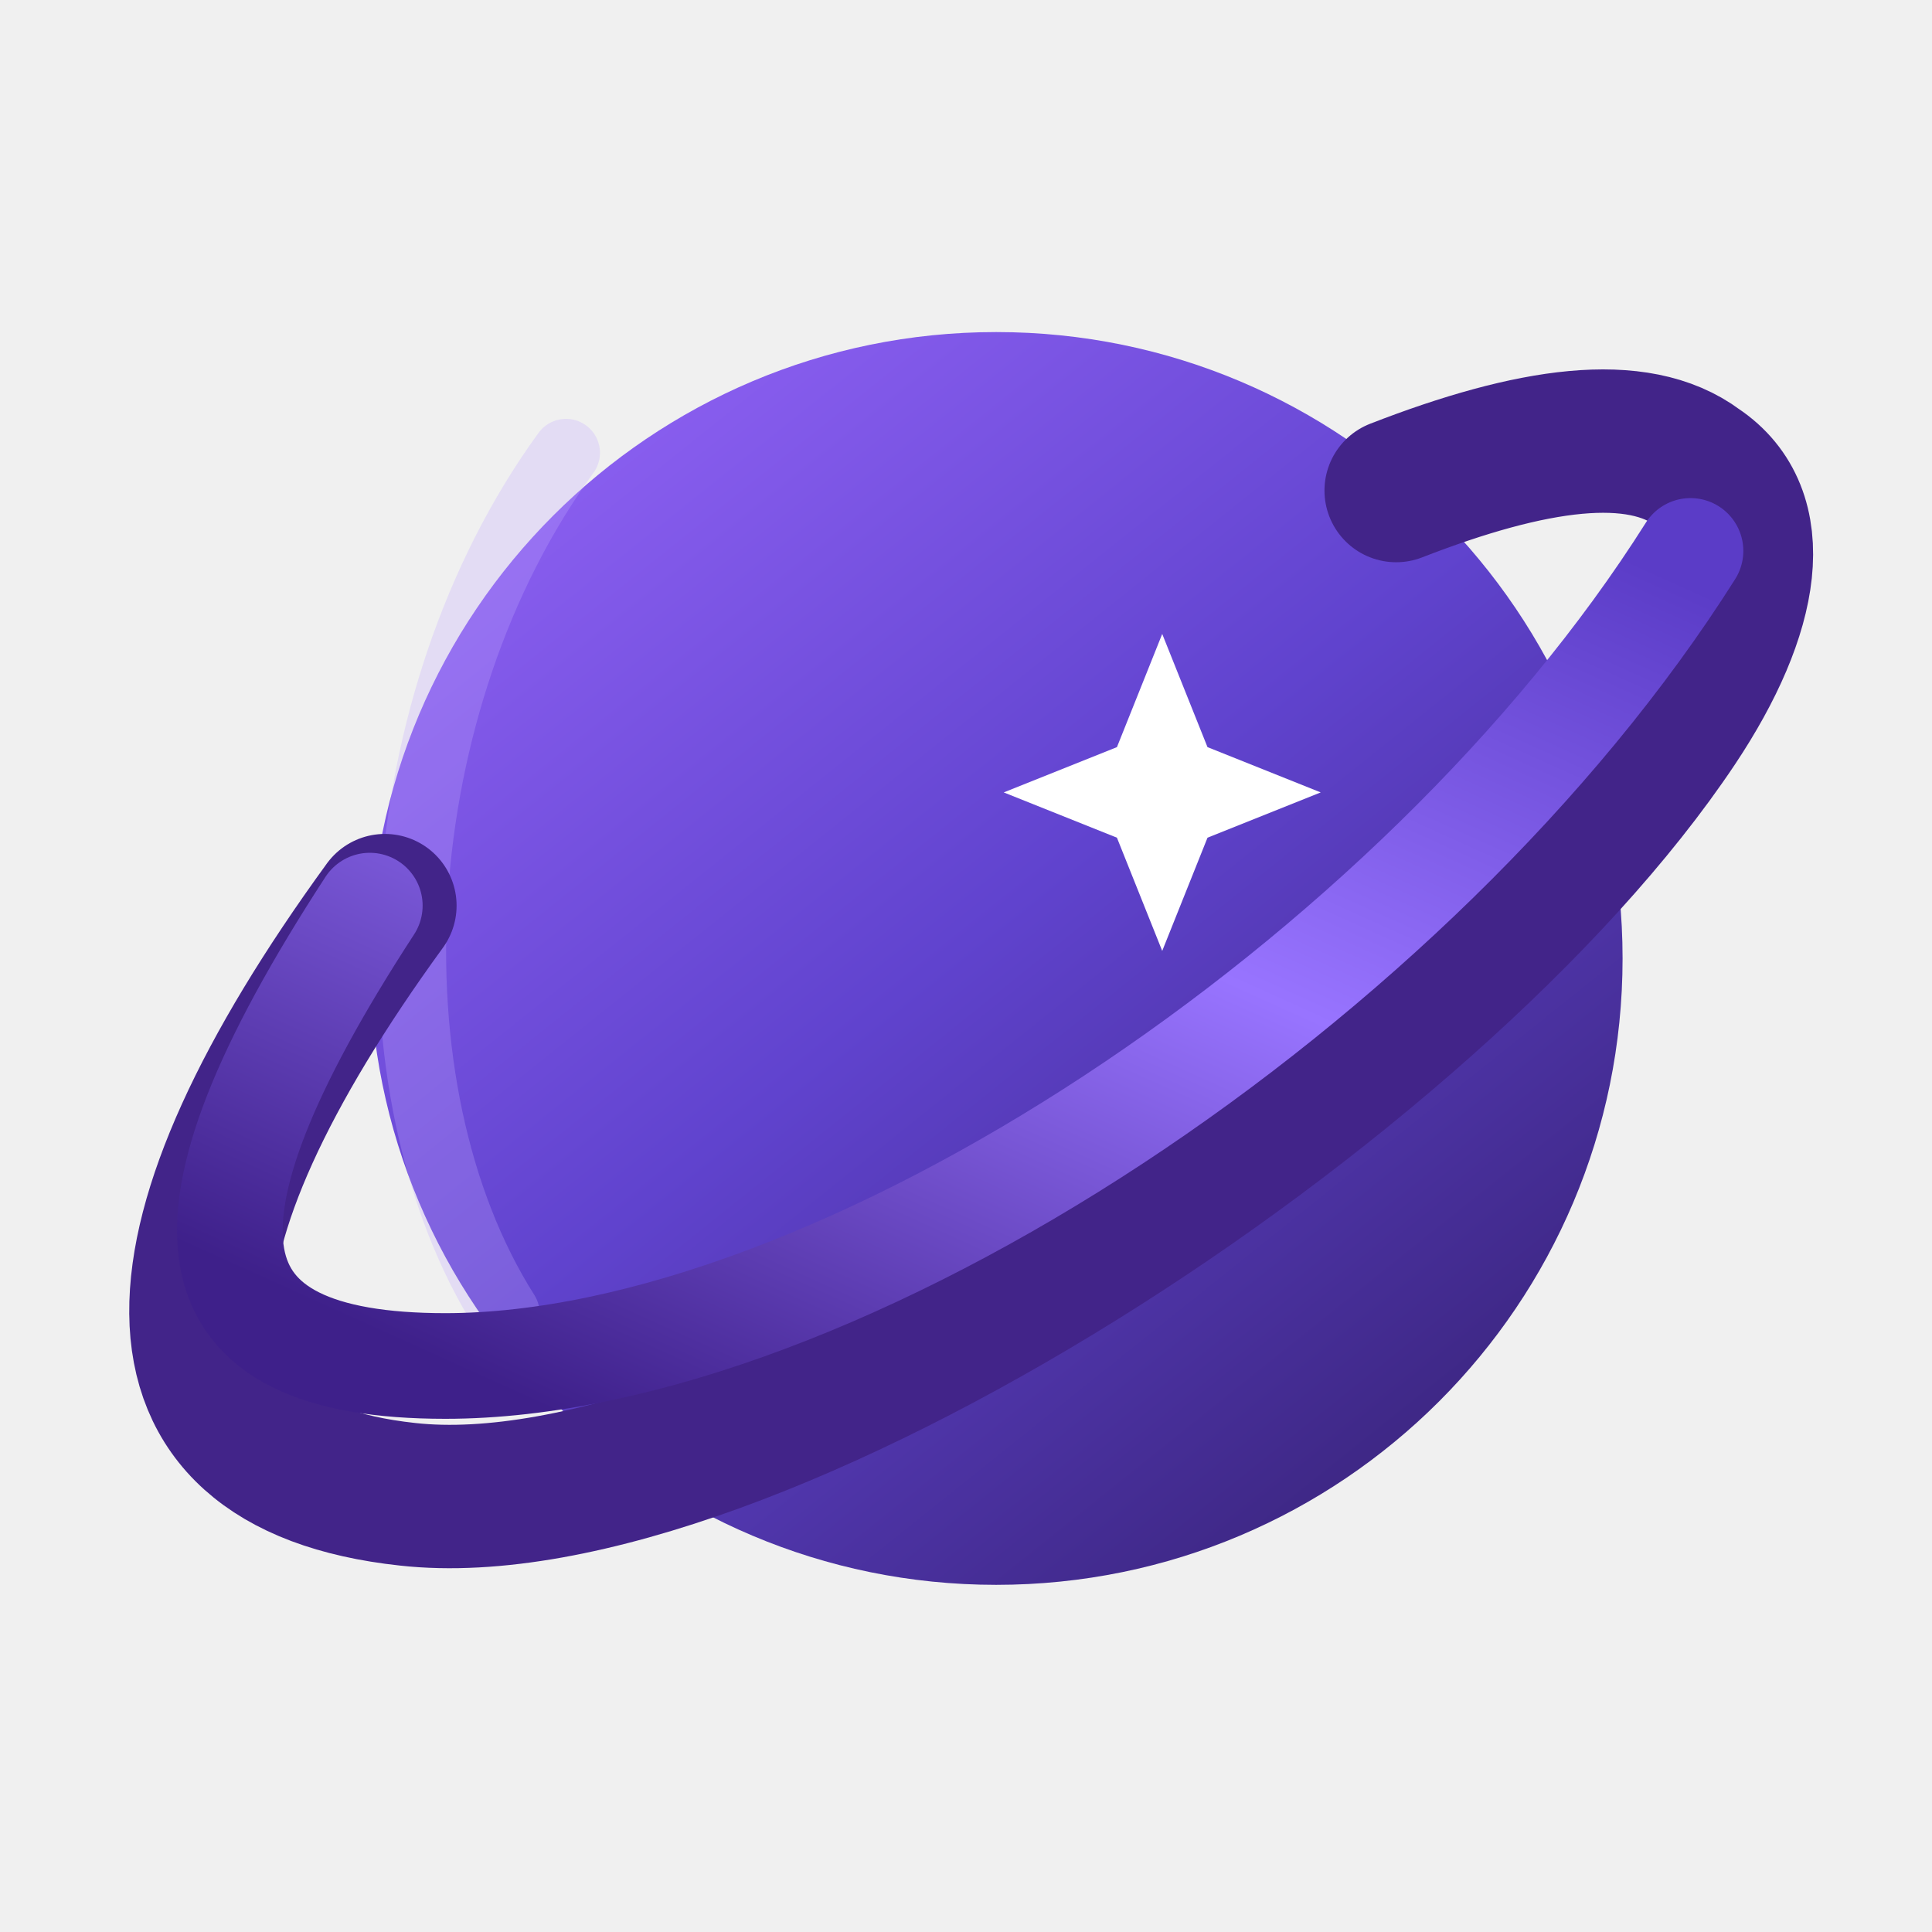
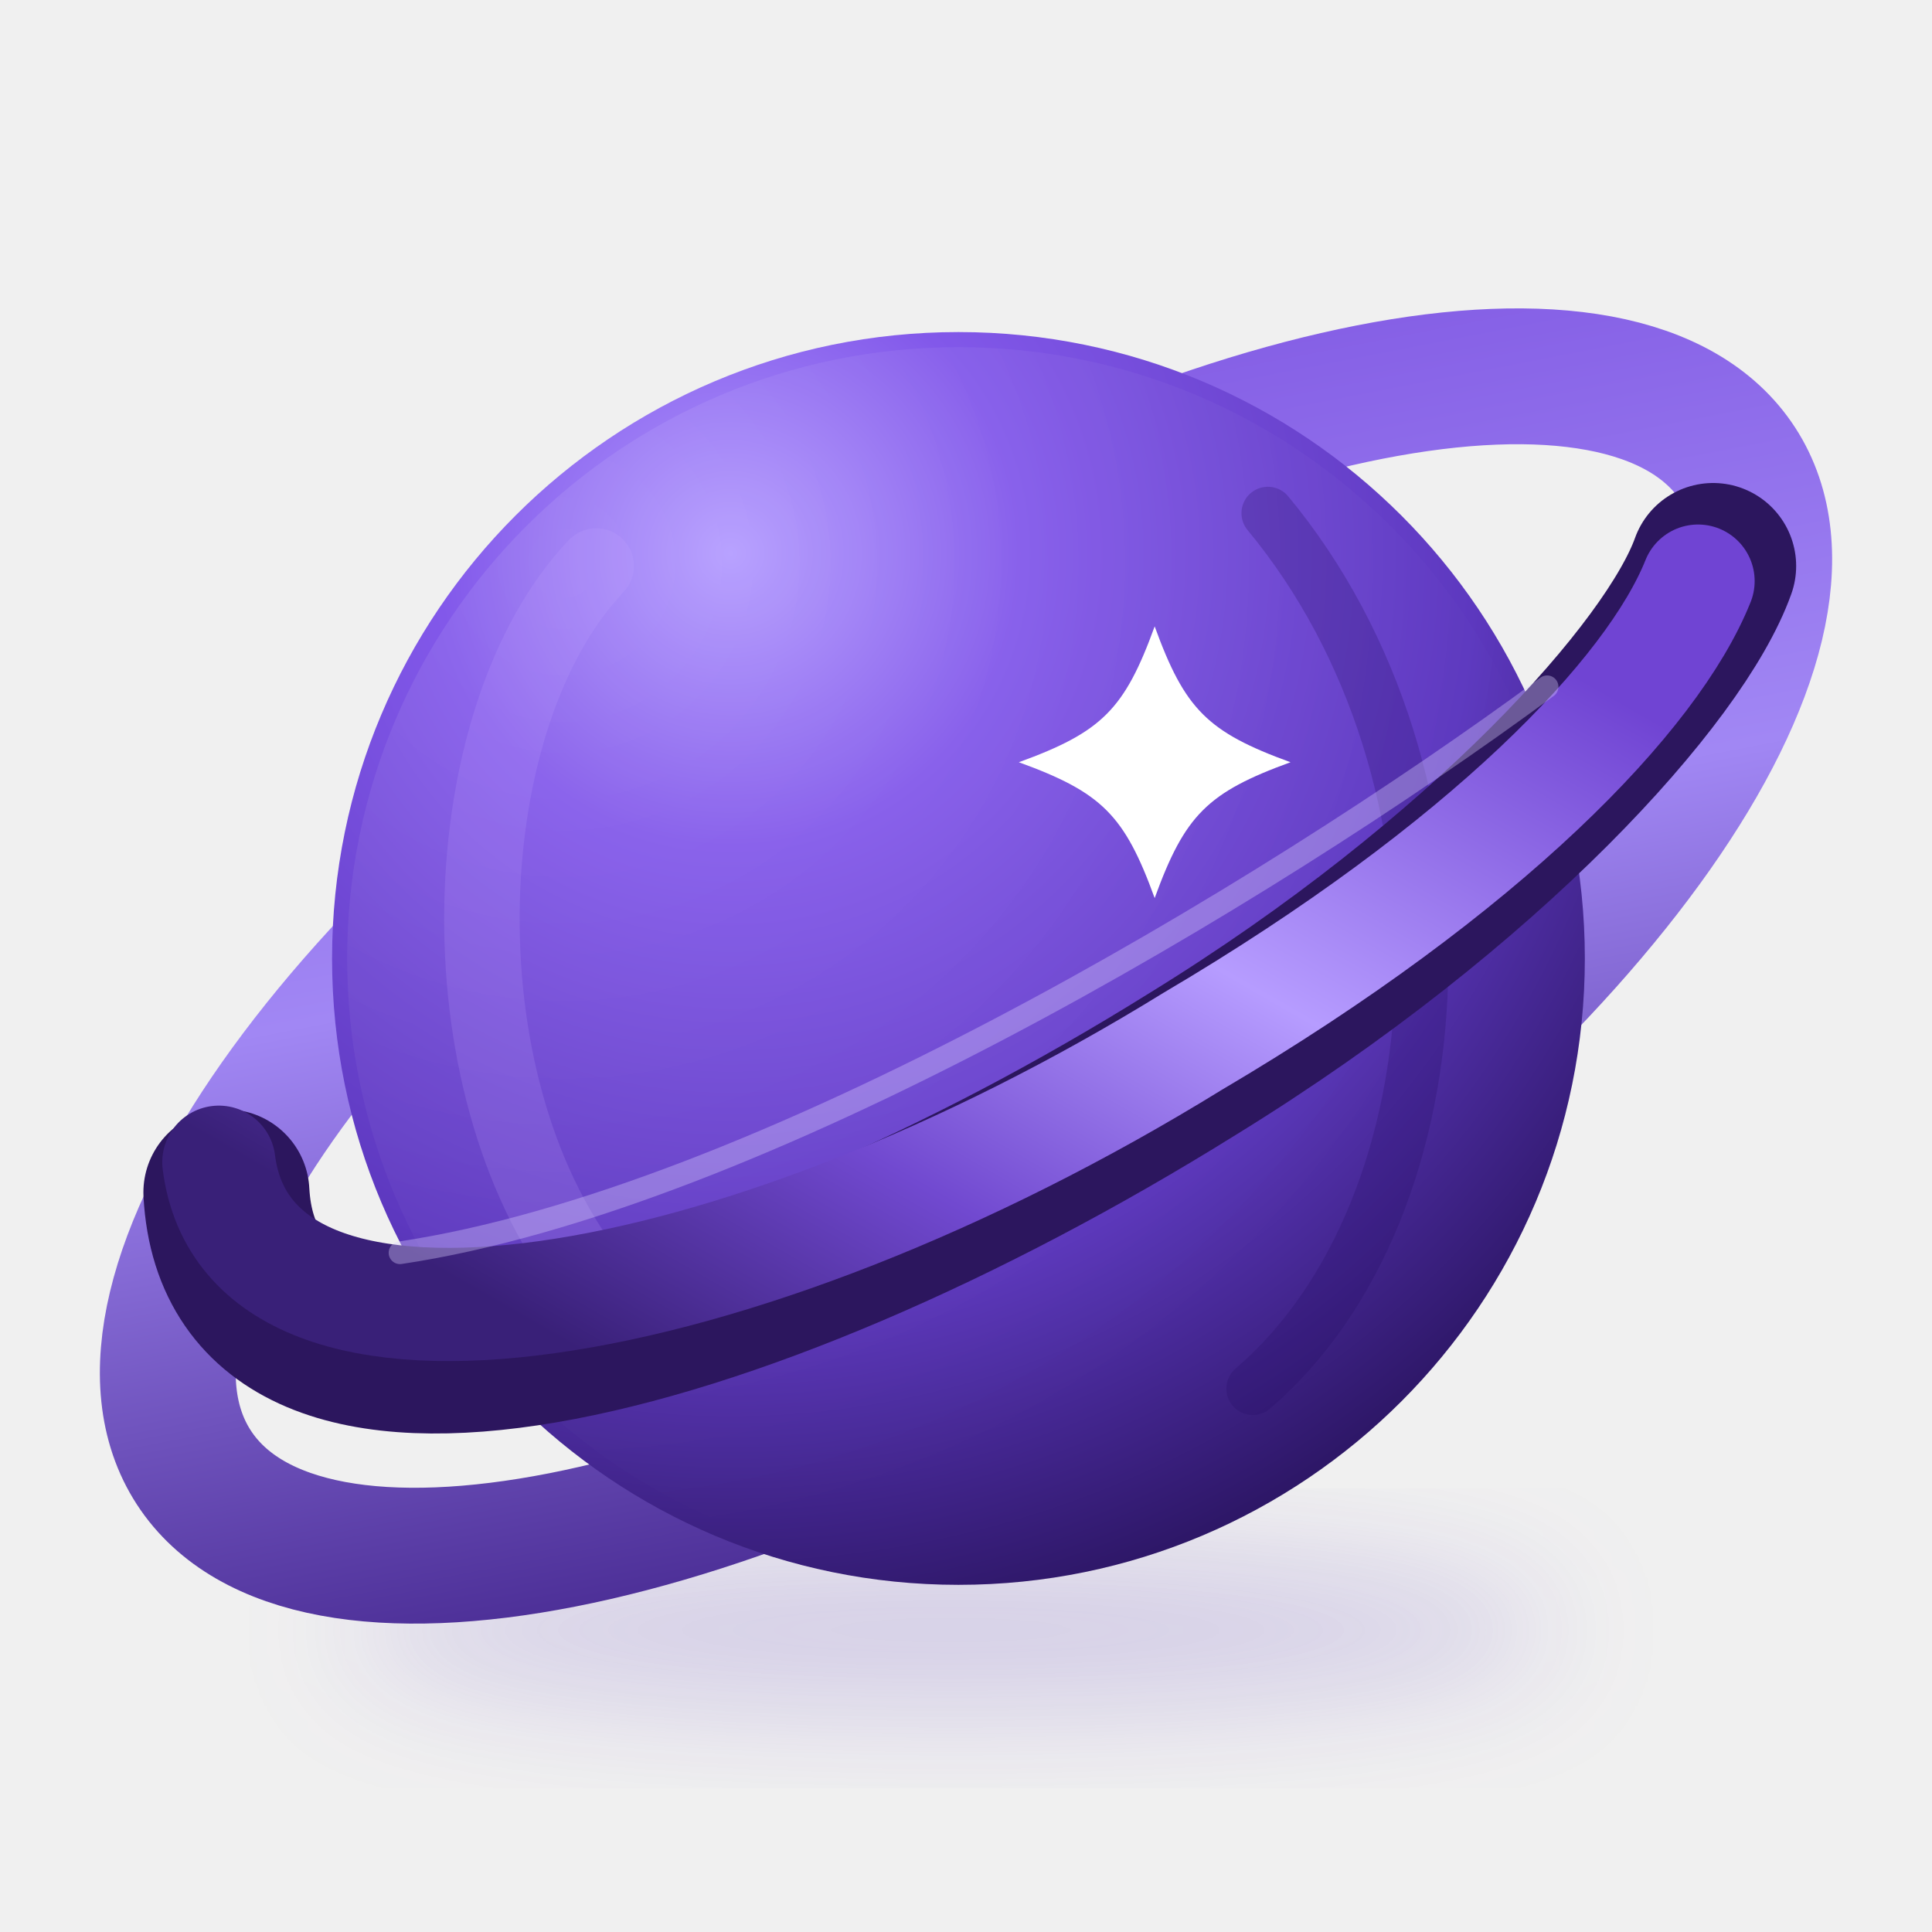
- <svg xmlns="http://www.w3.org/2000/svg" viewBox="0 0 256 256" role="img" aria-label="Orbit Tasks">
+ <svg xmlns="http://www.w3.org/2000/svg" viewBox="0 0 256 256" role="img" aria-label="Orbit Tasks, planeta violeta">
  <defs>
-     <linearGradient id="planet" x1=".1" y1="0" x2=".9" y2="1">
-       <stop stop-color="#9465f8" />
-       <stop offset=".48" stop-color="#6043ce" />
-       <stop offset="1" stop-color="#352072" />
+     <radialGradient id="sphere" cx=".32" cy=".18" r=".89">
+       <stop offset="0" stop-color="#b29aff" />
+       <stop offset=".26" stop-color="#8258ea" />
+       <stop offset=".66" stop-color="#5d38bf" />
+       <stop offset="1" stop-color="#28135d" />
+     </radialGradient>
+     <linearGradient id="saturn-ring" x1=".09" y1=".88" x2=".94" y2=".16">
+       <stop stop-color="#392078" />
+       <stop offset=".29" stop-color="#7149d0" />
+       <stop offset=".6" stop-color="#b69cff" />
+       <stop offset="1" stop-color="#7044d3" />
    </linearGradient>
-     <linearGradient id="ring" x1=".15" y1="1" x2=".95" y2="0">
-       <stop stop-color="#3e208a" />
-       <stop offset=".55" stop-color="#9874ff" />
-       <stop offset="1" stop-color="#5b3cc7" />
+     <linearGradient id="ring-edge" x1="0" y1="1" x2="1" y2="0">
+       <stop stop-color="#3b1d84" />
+       <stop offset=".55" stop-color="#a187f4" />
+       <stop offset="1" stop-color="#7e55e2" />
    </linearGradient>
+     <radialGradient id="soft-highlight" cx=".18" cy=".18" r=".8">
+       <stop stop-color="#fff" stop-opacity=".25" />
+       <stop offset="1" stop-color="#fff" stop-opacity="0" />
+     </radialGradient>
+     <filter id="shadow" x="-.35" y="-.35" width="1.7" height="1.8">
+       <feGaussianBlur stdDeviation="8" />
+     </filter>
  </defs>
-   <circle cx="132" cy="127" r="83" fill="url(#planet)" />
-   <path d="M75 60c-24 33-27 84-8 114" fill="none" stroke="#c2a8ff" stroke-opacity=".28" stroke-width="9" stroke-linecap="round" />
-   <path d="M51 120C19 164 17 194 54 198c45 5 136-54 168-102 10-15 12-28 3-34-8-6-22-4-40 3" fill="none" stroke="#422489" stroke-width="19" stroke-linecap="round" />
-   <path d="M49 120C21 163 25 181 59 181c52 0 129-51 165-108" fill="none" stroke="url(#ring)" stroke-width="14" stroke-linecap="round" />
-   <path d="M154 84l6 15 15 6-15 6-6 15-6-15-15-6 15-6z" fill="#fff" />
+   <ellipse cx="126" cy="216" rx="80" ry="11" fill="#5432bb" opacity=".18" filter="url(#shadow)" />
+   <ellipse cx="128" cy="128" rx="122" ry="49" transform="rotate(-33 128 128)" fill="none" stroke="url(#ring-edge)" stroke-width="18" stroke-linecap="round" />
+   <circle cx="127" cy="127" r="83" fill="url(#sphere)" />
+   <circle cx="127" cy="127" r="81" fill="url(#soft-highlight)" opacity=".38" />
+   <path d="M79 75C60 95 58 143 78 169" stroke="#c3a8ff" stroke-opacity=".17" stroke-width="10" fill="none" stroke-linecap="round" />
+   <path d="M168 68C197 103 194 160 166 184" stroke="#260f65" stroke-opacity=".25" stroke-width="7" fill="none" stroke-linecap="round" />
+   <path d="M30 158C32 195 97 179 158 141C197 117 222 89 227 75" fill="none" stroke="#2c165e" stroke-width="22" stroke-linecap="round" />
+   <path d="M29 154C33 186 98 175 158 138C197 115 219 92 225 77" fill="none" stroke="url(#saturn-ring)" stroke-width="15" stroke-linecap="round" />
+   <path d="M53 166C100 159 167 119 205 91" fill="none" stroke="#ddd0ff" stroke-opacity=".36" stroke-width="3" stroke-linecap="round" />
+   <path d="M153 83C157 94 160 97 171 101C160 105 157 108 153 119C149 108 146 105 135 101C146 97 149 94 153 83Z" fill="#fff" />
</svg>
